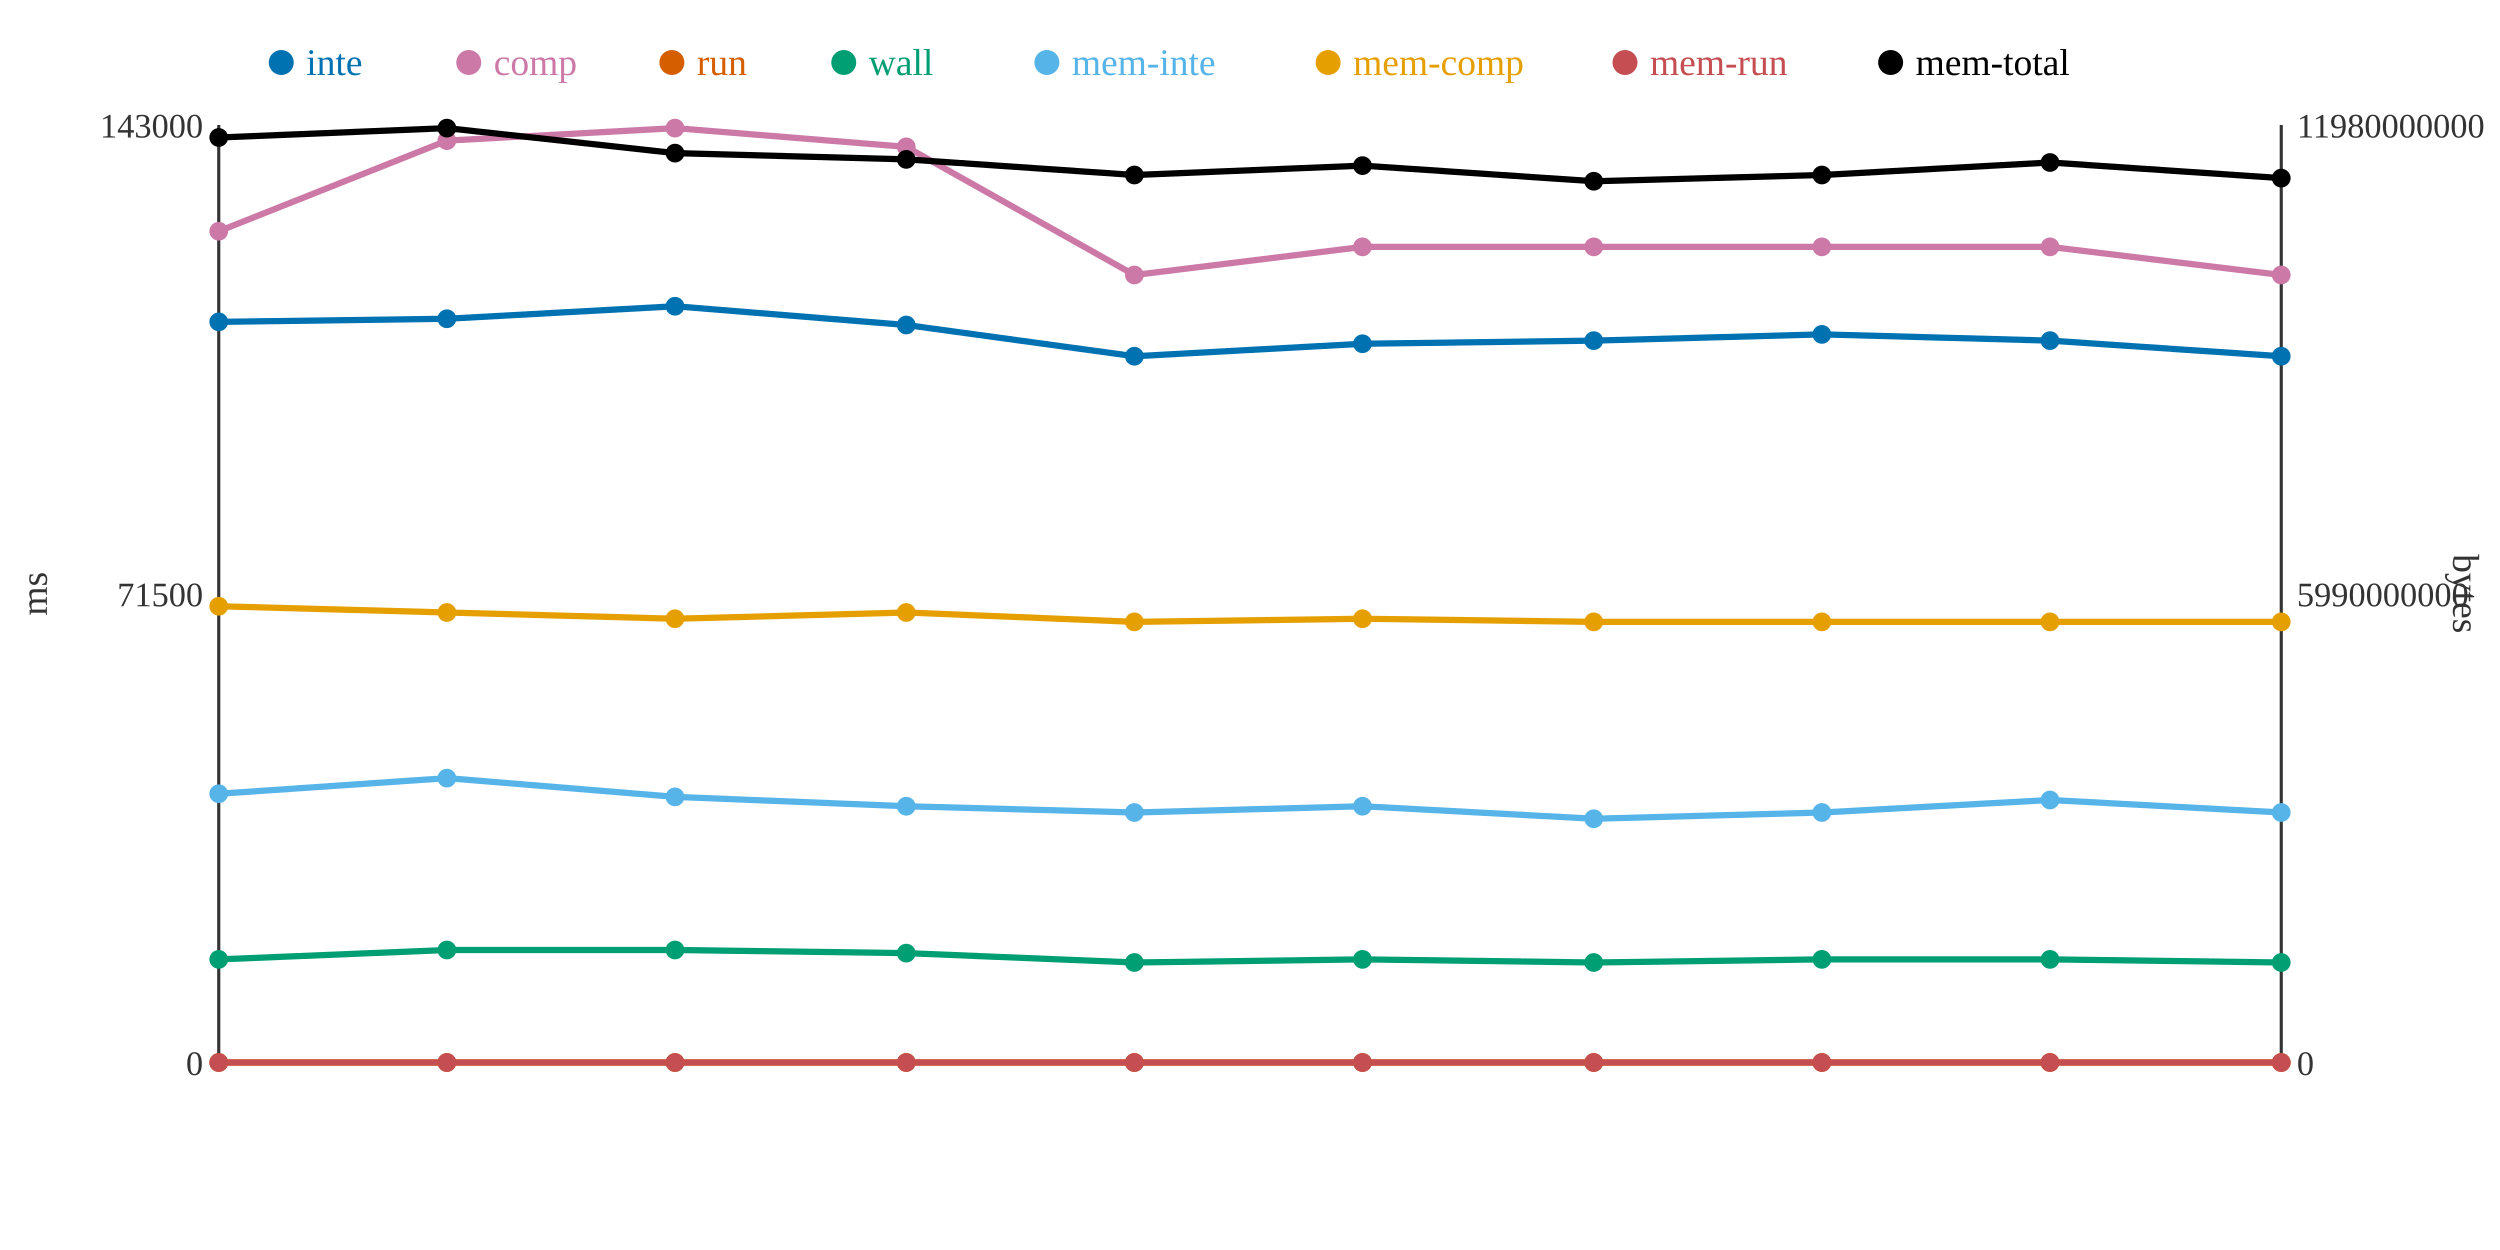
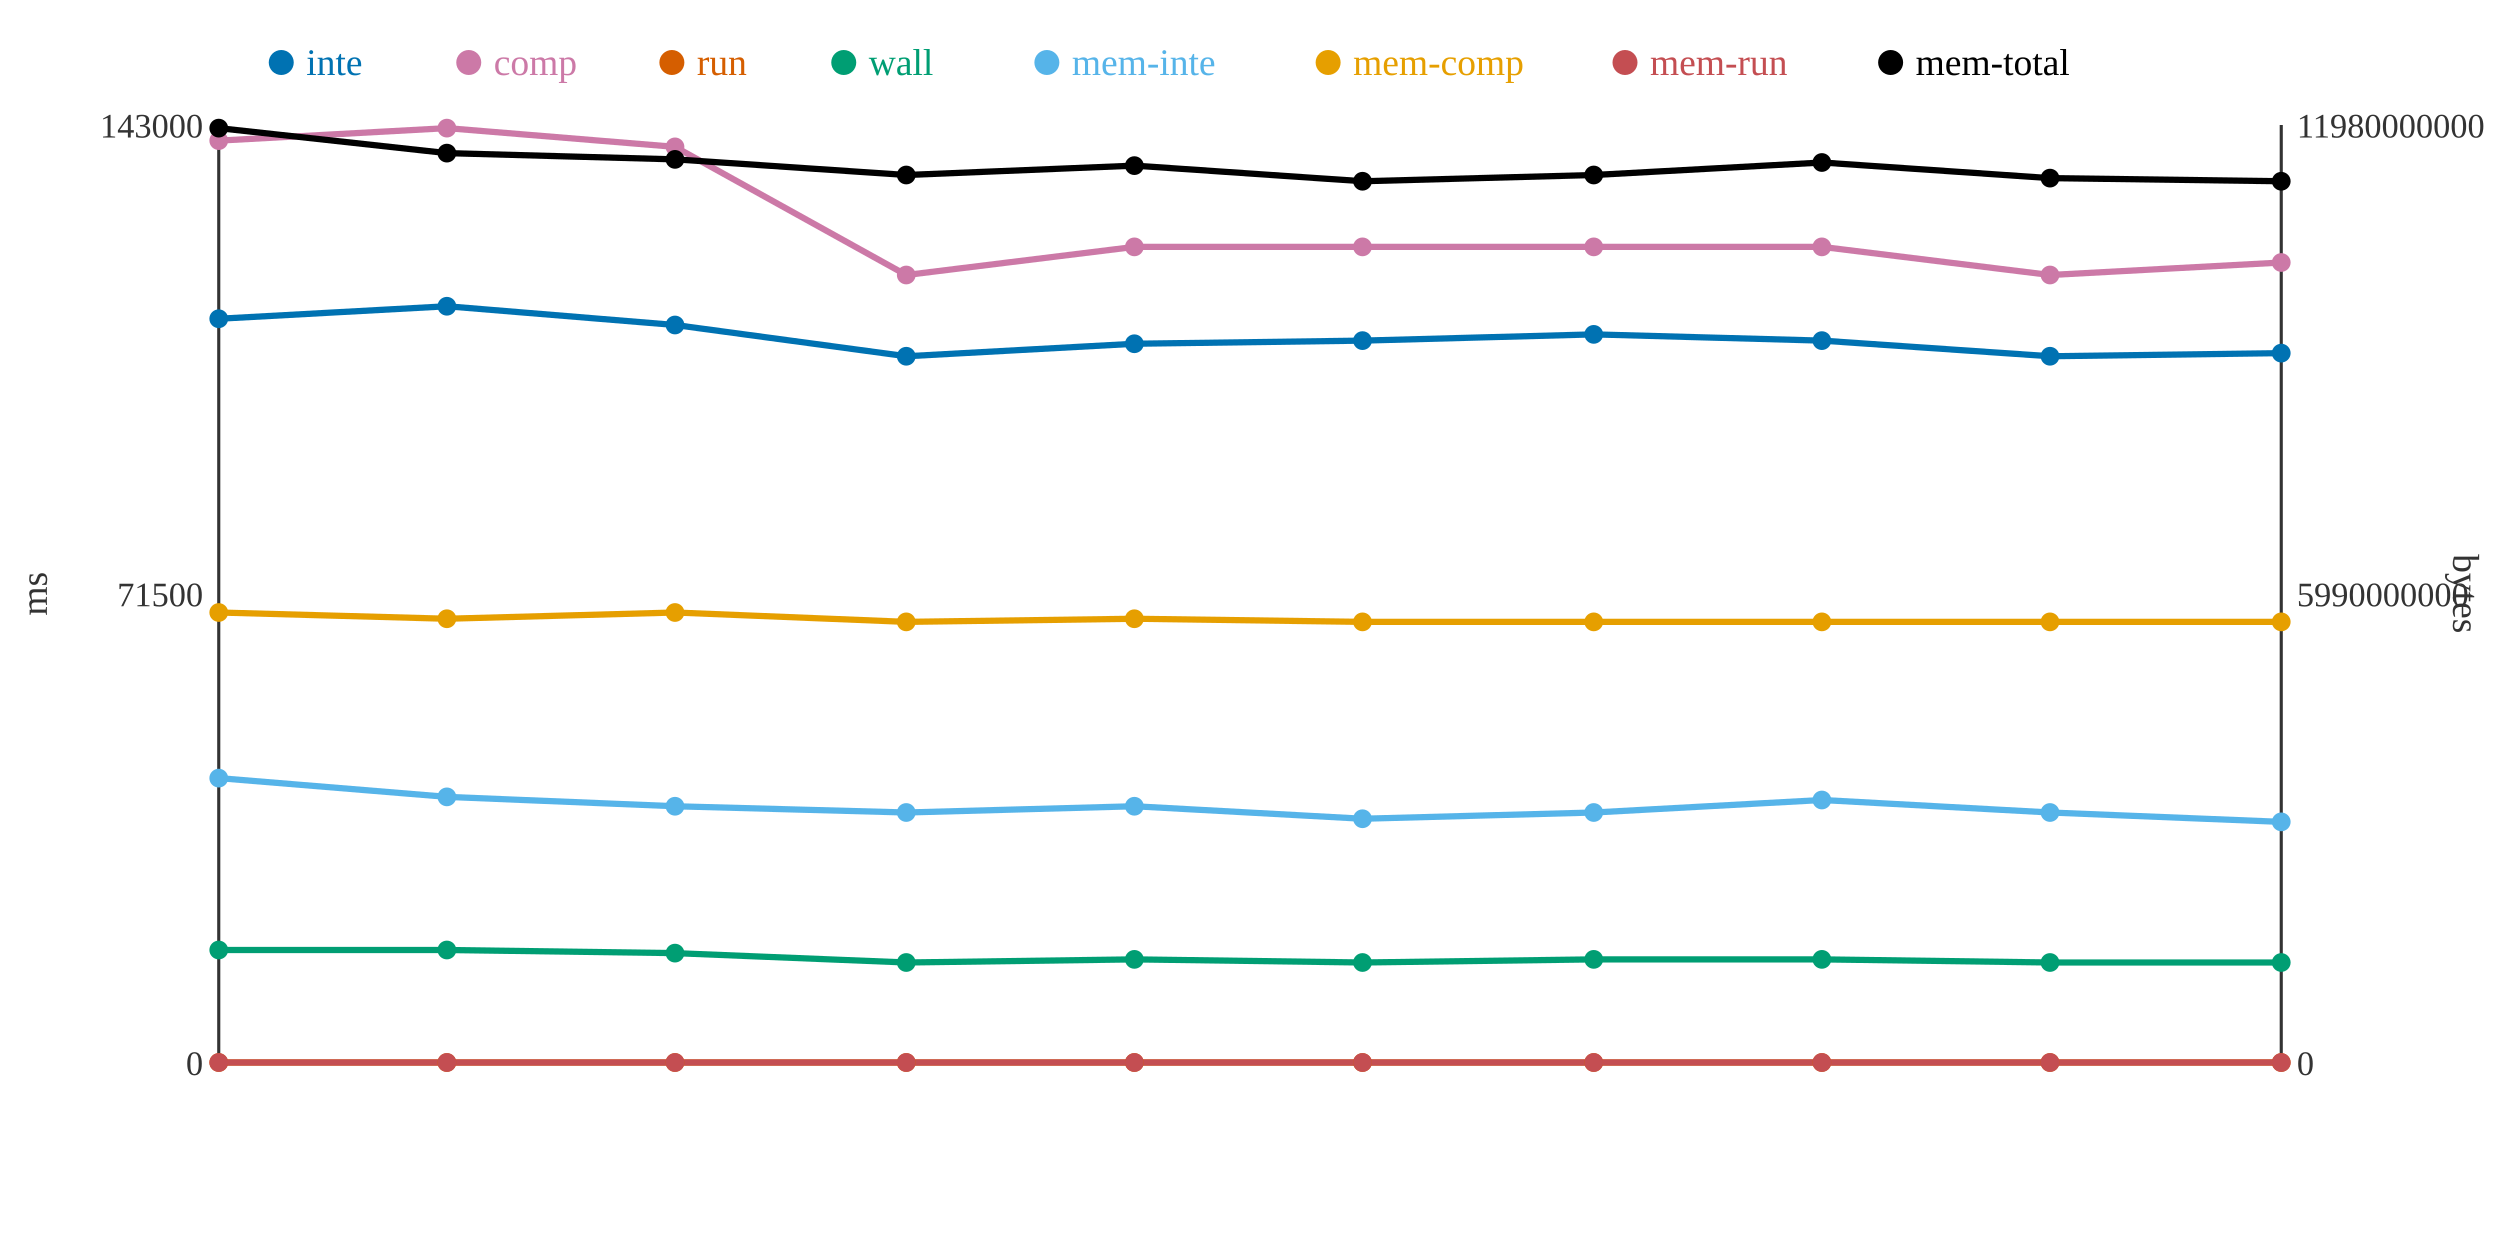
<svg xmlns="http://www.w3.org/2000/svg" width="800" height="400">
  <rect width="800" height="400" fill="white" />
  <line x1="70" y1="40" x2="70" y2="340" stroke="#333" stroke-width="1" />
  <line x1="70" y1="340" x2="730" y2="340" stroke="#333" stroke-width="1" />
  <line x1="730" y1="40" x2="730" y2="340" stroke="#333" stroke-width="1" />
  <text x="65" y="344" text-anchor="end" font-size="11" fill="#333">0</text>
  <text x="65" y="194" text-anchor="end" font-size="11" fill="#333">71500</text>
  <text x="65" y="44" text-anchor="end" font-size="11" fill="#333">143000</text>
  <text x="15" y="190" text-anchor="middle" font-size="12" fill="#333" transform="rotate(-90 15 190)">ms</text>
  <text x="735" y="344" text-anchor="start" font-size="11" fill="#333">0</text>
  <text x="735" y="194" text-anchor="start" font-size="11" fill="#333">5990000000</text>
  <text x="735" y="44" text-anchor="start" font-size="11" fill="#333">11980000000</text>
  <text x="785" y="190" text-anchor="middle" font-size="12" fill="#333" transform="rotate(90 785 190)">bytes</text>
-   <polyline points="70,103 143,102 216,98 290,104 363,114 436,110 510,109 583,107 656,109 730,114" fill="none" stroke="#0072B2" stroke-width="2" />
-   <polyline points="70,74 143,45 216,41 290,47 363,88 436,79 510,79 583,79 656,79 730,88" fill="none" stroke="#CC79A7" stroke-width="2" />
+   <polyline points="70,102 143,98 216,104 290,114 363,110 436,109 510,107 583,109 656,114 730,113" fill="none" stroke="#0072B2" stroke-width="2" />
+   <polyline points="70,45 143,41 216,47 290,88 363,79 436,79 510,79 583,79 656,88 730,84" fill="none" stroke="#CC79A7" stroke-width="2" />
  <polyline points="70,340 143,340 216,340 290,340 363,340 436,340 510,340 583,340 656,340 730,340" fill="none" stroke="#D55E00" stroke-width="2" />
-   <polyline points="70,307 143,304 216,304 290,305 363,308 436,307 510,308 583,307 656,307 730,308" fill="none" stroke="#009E73" stroke-width="2" />
-   <polyline points="70,254 143,249 216,255 290,258 363,260 436,258 510,262 583,260 656,256 730,260" fill="none" stroke="#56B4E9" stroke-width="2" />
-   <polyline points="70,194 143,196 216,198 290,196 363,199 436,198 510,199 583,199 656,199 730,199" fill="none" stroke="#E69F00" stroke-width="2" />
+   <polyline points="70,304 143,304 216,305 290,308 363,307 436,308 510,307 583,307 656,308 730,308" fill="none" stroke="#009E73" stroke-width="2" />
+   <polyline points="70,249 143,255 216,258 290,260 363,258 436,262 510,260 583,256 656,260 730,263" fill="none" stroke="#56B4E9" stroke-width="2" />
+   <polyline points="70,196 143,198 216,196 290,199 363,198 436,199 510,199 583,199 656,199 730,199" fill="none" stroke="#E69F00" stroke-width="2" />
  <polyline points="70,340 143,340 216,340 290,340 363,340 436,340 510,340 583,340 656,340 730,340" fill="none" stroke="#C44E52" stroke-width="2" />
-   <polyline points="70,44 143,41 216,49 290,51 363,56 436,53 510,58 583,56 656,52 730,57" fill="none" stroke="#000000" stroke-width="2" />
-   <circle cx="70" cy="103" r="3" fill="#0072B2" />
-   <circle cx="70" cy="74" r="3" fill="#CC79A7" />
+   <polyline points="70,41 143,49 216,51 290,56 363,53 436,58 510,56 583,52 656,57 730,58" fill="none" stroke="#000000" stroke-width="2" />
+   <circle cx="70" cy="102" r="3" fill="#0072B2" />
+   <circle cx="70" cy="45" r="3" fill="#CC79A7" />
  <circle cx="70" cy="340" r="3" fill="#D55E00" />
-   <circle cx="70" cy="307" r="3" fill="#009E73" />
-   <circle cx="70" cy="254" r="3" fill="#56B4E9" />
-   <circle cx="70" cy="194" r="3" fill="#E69F00" />
+   <circle cx="70" cy="304" r="3" fill="#009E73" />
+   <circle cx="70" cy="249" r="3" fill="#56B4E9" />
+   <circle cx="70" cy="196" r="3" fill="#E69F00" />
  <circle cx="70" cy="340" r="3" fill="#C44E52" />
-   <circle cx="70" cy="44" r="3" fill="#000000" />
-   <circle cx="143" cy="102" r="3" fill="#0072B2" />
-   <circle cx="143" cy="45" r="3" fill="#CC79A7" />
+   <circle cx="70" cy="41" r="3" fill="#000000" />
+   <circle cx="143" cy="98" r="3" fill="#0072B2" />
+   <circle cx="143" cy="41" r="3" fill="#CC79A7" />
  <circle cx="143" cy="340" r="3" fill="#D55E00" />
  <circle cx="143" cy="304" r="3" fill="#009E73" />
-   <circle cx="143" cy="249" r="3" fill="#56B4E9" />
-   <circle cx="143" cy="196" r="3" fill="#E69F00" />
+   <circle cx="143" cy="255" r="3" fill="#56B4E9" />
+   <circle cx="143" cy="198" r="3" fill="#E69F00" />
  <circle cx="143" cy="340" r="3" fill="#C44E52" />
-   <circle cx="143" cy="41" r="3" fill="#000000" />
-   <circle cx="216" cy="98" r="3" fill="#0072B2" />
-   <circle cx="216" cy="41" r="3" fill="#CC79A7" />
+   <circle cx="143" cy="49" r="3" fill="#000000" />
+   <circle cx="216" cy="104" r="3" fill="#0072B2" />
+   <circle cx="216" cy="47" r="3" fill="#CC79A7" />
  <circle cx="216" cy="340" r="3" fill="#D55E00" />
-   <circle cx="216" cy="304" r="3" fill="#009E73" />
-   <circle cx="216" cy="255" r="3" fill="#56B4E9" />
-   <circle cx="216" cy="198" r="3" fill="#E69F00" />
+   <circle cx="216" cy="305" r="3" fill="#009E73" />
+   <circle cx="216" cy="258" r="3" fill="#56B4E9" />
+   <circle cx="216" cy="196" r="3" fill="#E69F00" />
  <circle cx="216" cy="340" r="3" fill="#C44E52" />
-   <circle cx="216" cy="49" r="3" fill="#000000" />
-   <circle cx="290" cy="104" r="3" fill="#0072B2" />
-   <circle cx="290" cy="47" r="3" fill="#CC79A7" />
+   <circle cx="216" cy="51" r="3" fill="#000000" />
+   <circle cx="290" cy="114" r="3" fill="#0072B2" />
+   <circle cx="290" cy="88" r="3" fill="#CC79A7" />
  <circle cx="290" cy="340" r="3" fill="#D55E00" />
-   <circle cx="290" cy="305" r="3" fill="#009E73" />
-   <circle cx="290" cy="258" r="3" fill="#56B4E9" />
-   <circle cx="290" cy="196" r="3" fill="#E69F00" />
+   <circle cx="290" cy="308" r="3" fill="#009E73" />
+   <circle cx="290" cy="260" r="3" fill="#56B4E9" />
+   <circle cx="290" cy="199" r="3" fill="#E69F00" />
  <circle cx="290" cy="340" r="3" fill="#C44E52" />
-   <circle cx="290" cy="51" r="3" fill="#000000" />
-   <circle cx="363" cy="114" r="3" fill="#0072B2" />
-   <circle cx="363" cy="88" r="3" fill="#CC79A7" />
+   <circle cx="290" cy="56" r="3" fill="#000000" />
+   <circle cx="363" cy="110" r="3" fill="#0072B2" />
+   <circle cx="363" cy="79" r="3" fill="#CC79A7" />
  <circle cx="363" cy="340" r="3" fill="#D55E00" />
-   <circle cx="363" cy="308" r="3" fill="#009E73" />
-   <circle cx="363" cy="260" r="3" fill="#56B4E9" />
-   <circle cx="363" cy="199" r="3" fill="#E69F00" />
+   <circle cx="363" cy="307" r="3" fill="#009E73" />
+   <circle cx="363" cy="258" r="3" fill="#56B4E9" />
+   <circle cx="363" cy="198" r="3" fill="#E69F00" />
  <circle cx="363" cy="340" r="3" fill="#C44E52" />
-   <circle cx="363" cy="56" r="3" fill="#000000" />
-   <circle cx="436" cy="110" r="3" fill="#0072B2" />
+   <circle cx="363" cy="53" r="3" fill="#000000" />
+   <circle cx="436" cy="109" r="3" fill="#0072B2" />
  <circle cx="436" cy="79" r="3" fill="#CC79A7" />
  <circle cx="436" cy="340" r="3" fill="#D55E00" />
-   <circle cx="436" cy="307" r="3" fill="#009E73" />
-   <circle cx="436" cy="258" r="3" fill="#56B4E9" />
-   <circle cx="436" cy="198" r="3" fill="#E69F00" />
+   <circle cx="436" cy="308" r="3" fill="#009E73" />
+   <circle cx="436" cy="262" r="3" fill="#56B4E9" />
+   <circle cx="436" cy="199" r="3" fill="#E69F00" />
  <circle cx="436" cy="340" r="3" fill="#C44E52" />
-   <circle cx="436" cy="53" r="3" fill="#000000" />
-   <circle cx="510" cy="109" r="3" fill="#0072B2" />
+   <circle cx="436" cy="58" r="3" fill="#000000" />
+   <circle cx="510" cy="107" r="3" fill="#0072B2" />
  <circle cx="510" cy="79" r="3" fill="#CC79A7" />
  <circle cx="510" cy="340" r="3" fill="#D55E00" />
-   <circle cx="510" cy="308" r="3" fill="#009E73" />
-   <circle cx="510" cy="262" r="3" fill="#56B4E9" />
+   <circle cx="510" cy="307" r="3" fill="#009E73" />
+   <circle cx="510" cy="260" r="3" fill="#56B4E9" />
  <circle cx="510" cy="199" r="3" fill="#E69F00" />
  <circle cx="510" cy="340" r="3" fill="#C44E52" />
-   <circle cx="510" cy="58" r="3" fill="#000000" />
-   <circle cx="583" cy="107" r="3" fill="#0072B2" />
+   <circle cx="510" cy="56" r="3" fill="#000000" />
+   <circle cx="583" cy="109" r="3" fill="#0072B2" />
  <circle cx="583" cy="79" r="3" fill="#CC79A7" />
  <circle cx="583" cy="340" r="3" fill="#D55E00" />
  <circle cx="583" cy="307" r="3" fill="#009E73" />
-   <circle cx="583" cy="260" r="3" fill="#56B4E9" />
+   <circle cx="583" cy="256" r="3" fill="#56B4E9" />
  <circle cx="583" cy="199" r="3" fill="#E69F00" />
  <circle cx="583" cy="340" r="3" fill="#C44E52" />
-   <circle cx="583" cy="56" r="3" fill="#000000" />
-   <circle cx="656" cy="109" r="3" fill="#0072B2" />
-   <circle cx="656" cy="79" r="3" fill="#CC79A7" />
+   <circle cx="583" cy="52" r="3" fill="#000000" />
+   <circle cx="656" cy="114" r="3" fill="#0072B2" />
+   <circle cx="656" cy="88" r="3" fill="#CC79A7" />
  <circle cx="656" cy="340" r="3" fill="#D55E00" />
-   <circle cx="656" cy="307" r="3" fill="#009E73" />
-   <circle cx="656" cy="256" r="3" fill="#56B4E9" />
+   <circle cx="656" cy="308" r="3" fill="#009E73" />
+   <circle cx="656" cy="260" r="3" fill="#56B4E9" />
  <circle cx="656" cy="199" r="3" fill="#E69F00" />
  <circle cx="656" cy="340" r="3" fill="#C44E52" />
-   <circle cx="656" cy="52" r="3" fill="#000000" />
-   <circle cx="730" cy="114" r="3" fill="#0072B2" />
-   <circle cx="730" cy="88" r="3" fill="#CC79A7" />
+   <circle cx="656" cy="57" r="3" fill="#000000" />
+   <circle cx="730" cy="113" r="3" fill="#0072B2" />
+   <circle cx="730" cy="84" r="3" fill="#CC79A7" />
  <circle cx="730" cy="340" r="3" fill="#D55E00" />
  <circle cx="730" cy="308" r="3" fill="#009E73" />
-   <circle cx="730" cy="260" r="3" fill="#56B4E9" />
+   <circle cx="730" cy="263" r="3" fill="#56B4E9" />
  <circle cx="730" cy="199" r="3" fill="#E69F00" />
  <circle cx="730" cy="340" r="3" fill="#C44E52" />
-   <circle cx="730" cy="57" r="3" fill="#000000" />
+   <circle cx="730" cy="58" r="3" fill="#000000" />
  <circle cx="90" cy="20" r="4" fill="#0072B2" />
  <text x="98" y="24" text-anchor="start" font-size="12" fill="#0072B2">inte</text>
  <circle cx="150" cy="20" r="4" fill="#CC79A7" />
  <text x="158" y="24" text-anchor="start" font-size="12" fill="#CC79A7">comp</text>
  <circle cx="215" cy="20" r="4" fill="#D55E00" />
  <text x="223" y="24" text-anchor="start" font-size="12" fill="#D55E00">run</text>
  <circle cx="270" cy="20" r="4" fill="#009E73" />
  <text x="278" y="24" text-anchor="start" font-size="12" fill="#009E73">wall</text>
  <circle cx="335" cy="20" r="4" fill="#56B4E9" />
  <text x="343" y="24" text-anchor="start" font-size="12" fill="#56B4E9">mem-inte</text>
  <circle cx="425" cy="20" r="4" fill="#E69F00" />
  <text x="433" y="24" text-anchor="start" font-size="12" fill="#E69F00">mem-comp</text>
  <circle cx="520" cy="20" r="4" fill="#C44E52" />
  <text x="528" y="24" text-anchor="start" font-size="12" fill="#C44E52">mem-run</text>
  <circle cx="605" cy="20" r="4" fill="#000000" />
  <text x="613" y="24" text-anchor="start" font-size="12" fill="#000000">mem-total</text>
</svg>
